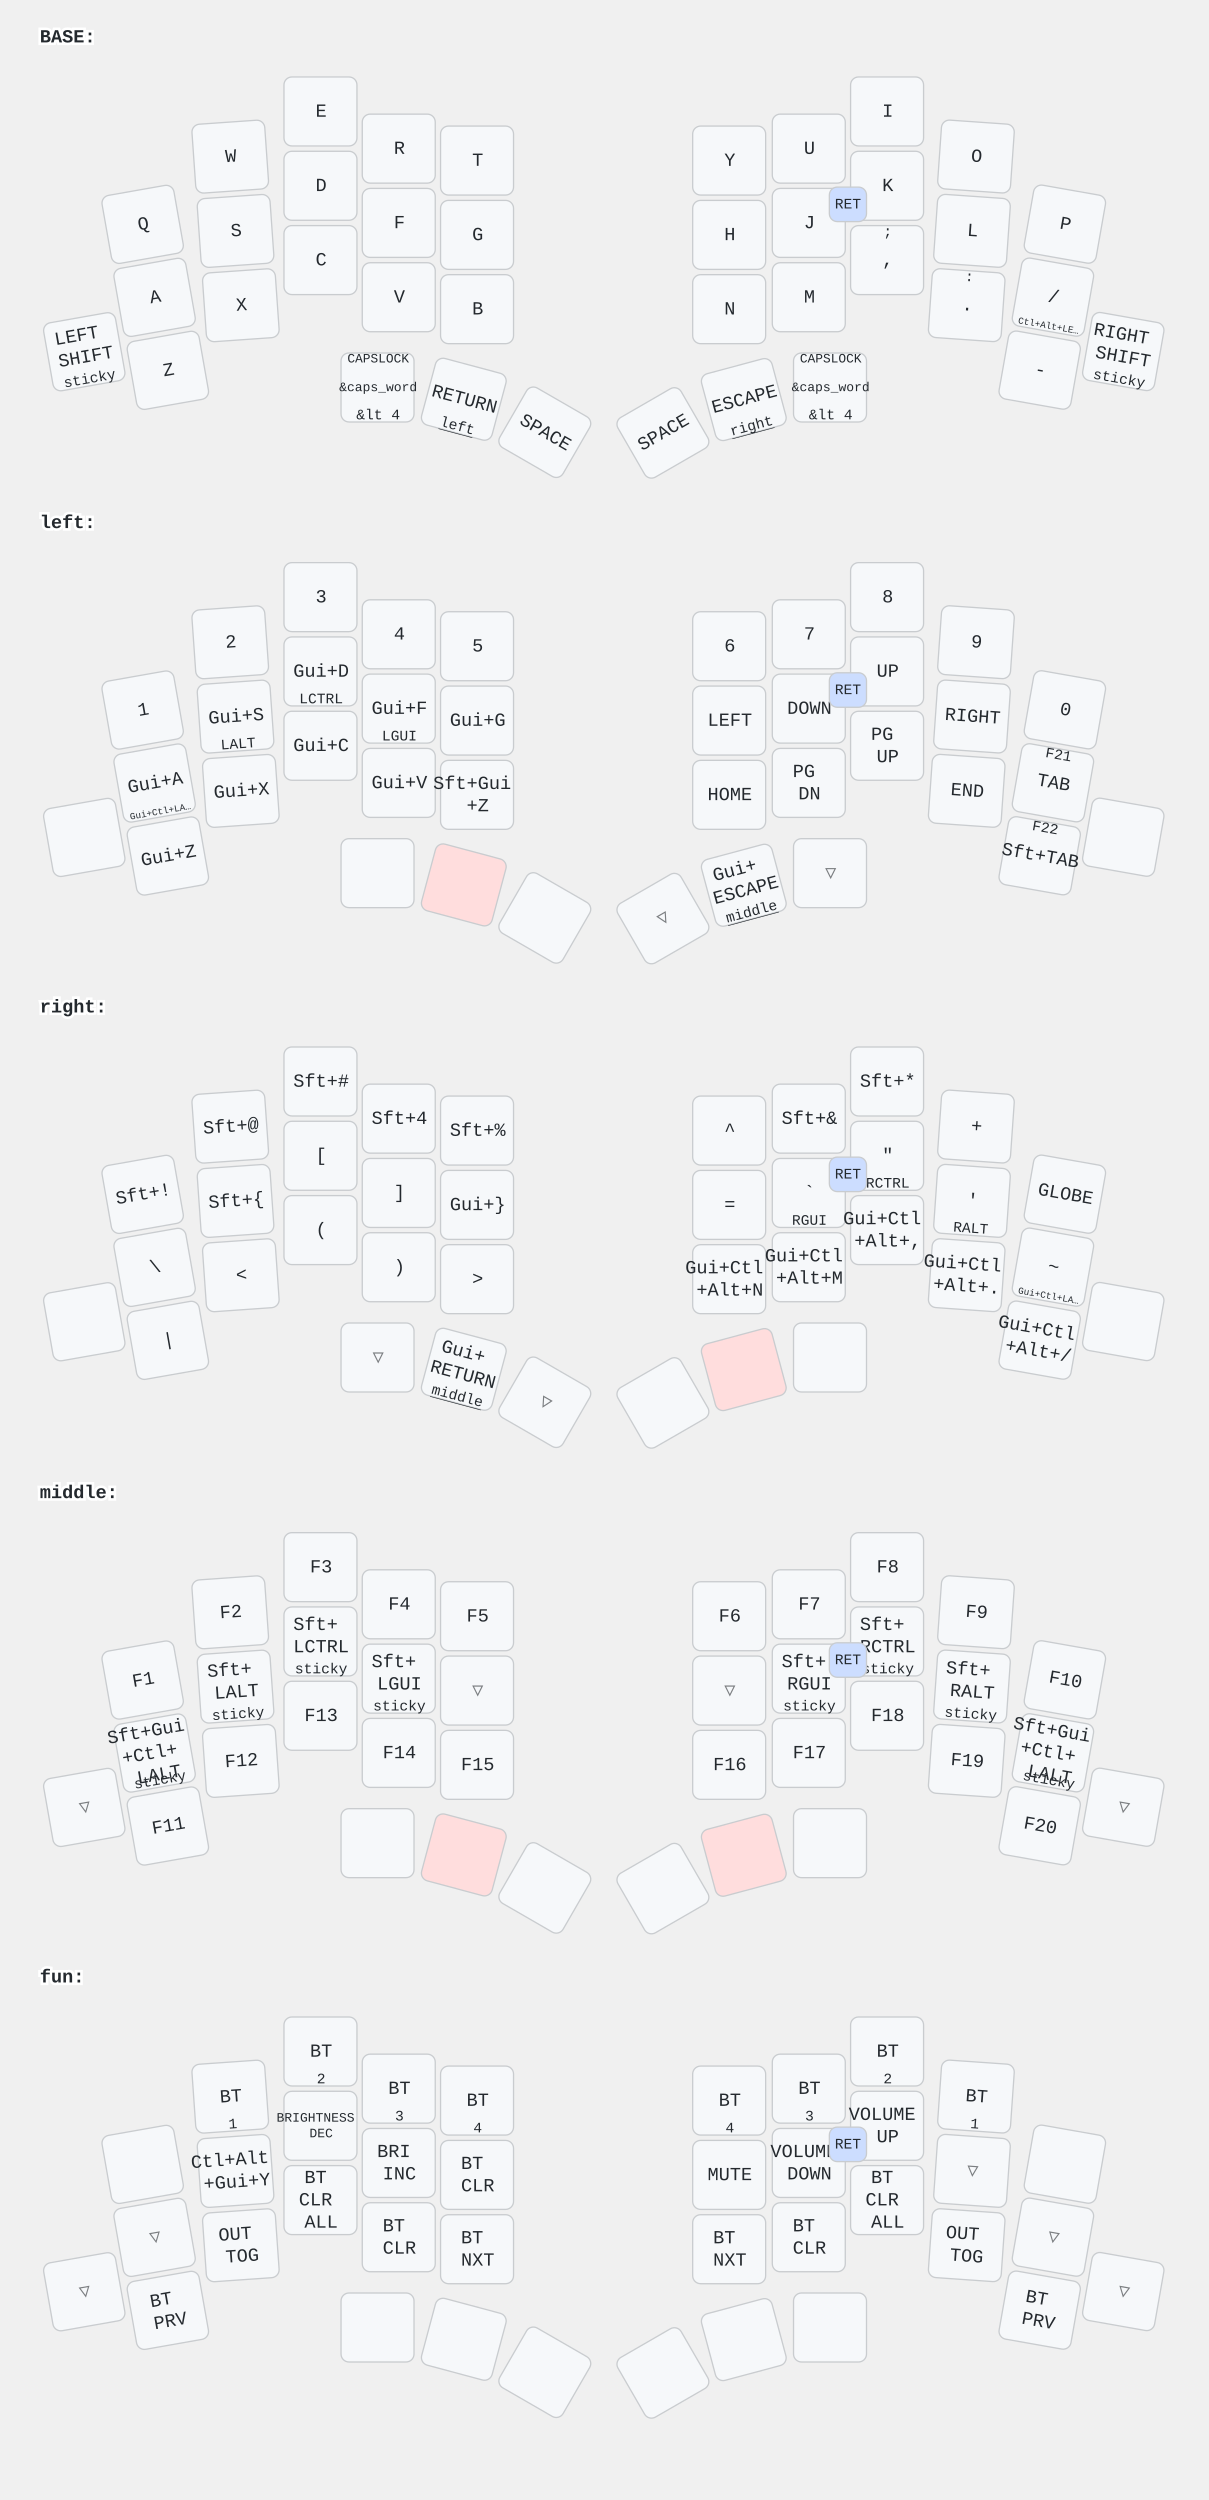
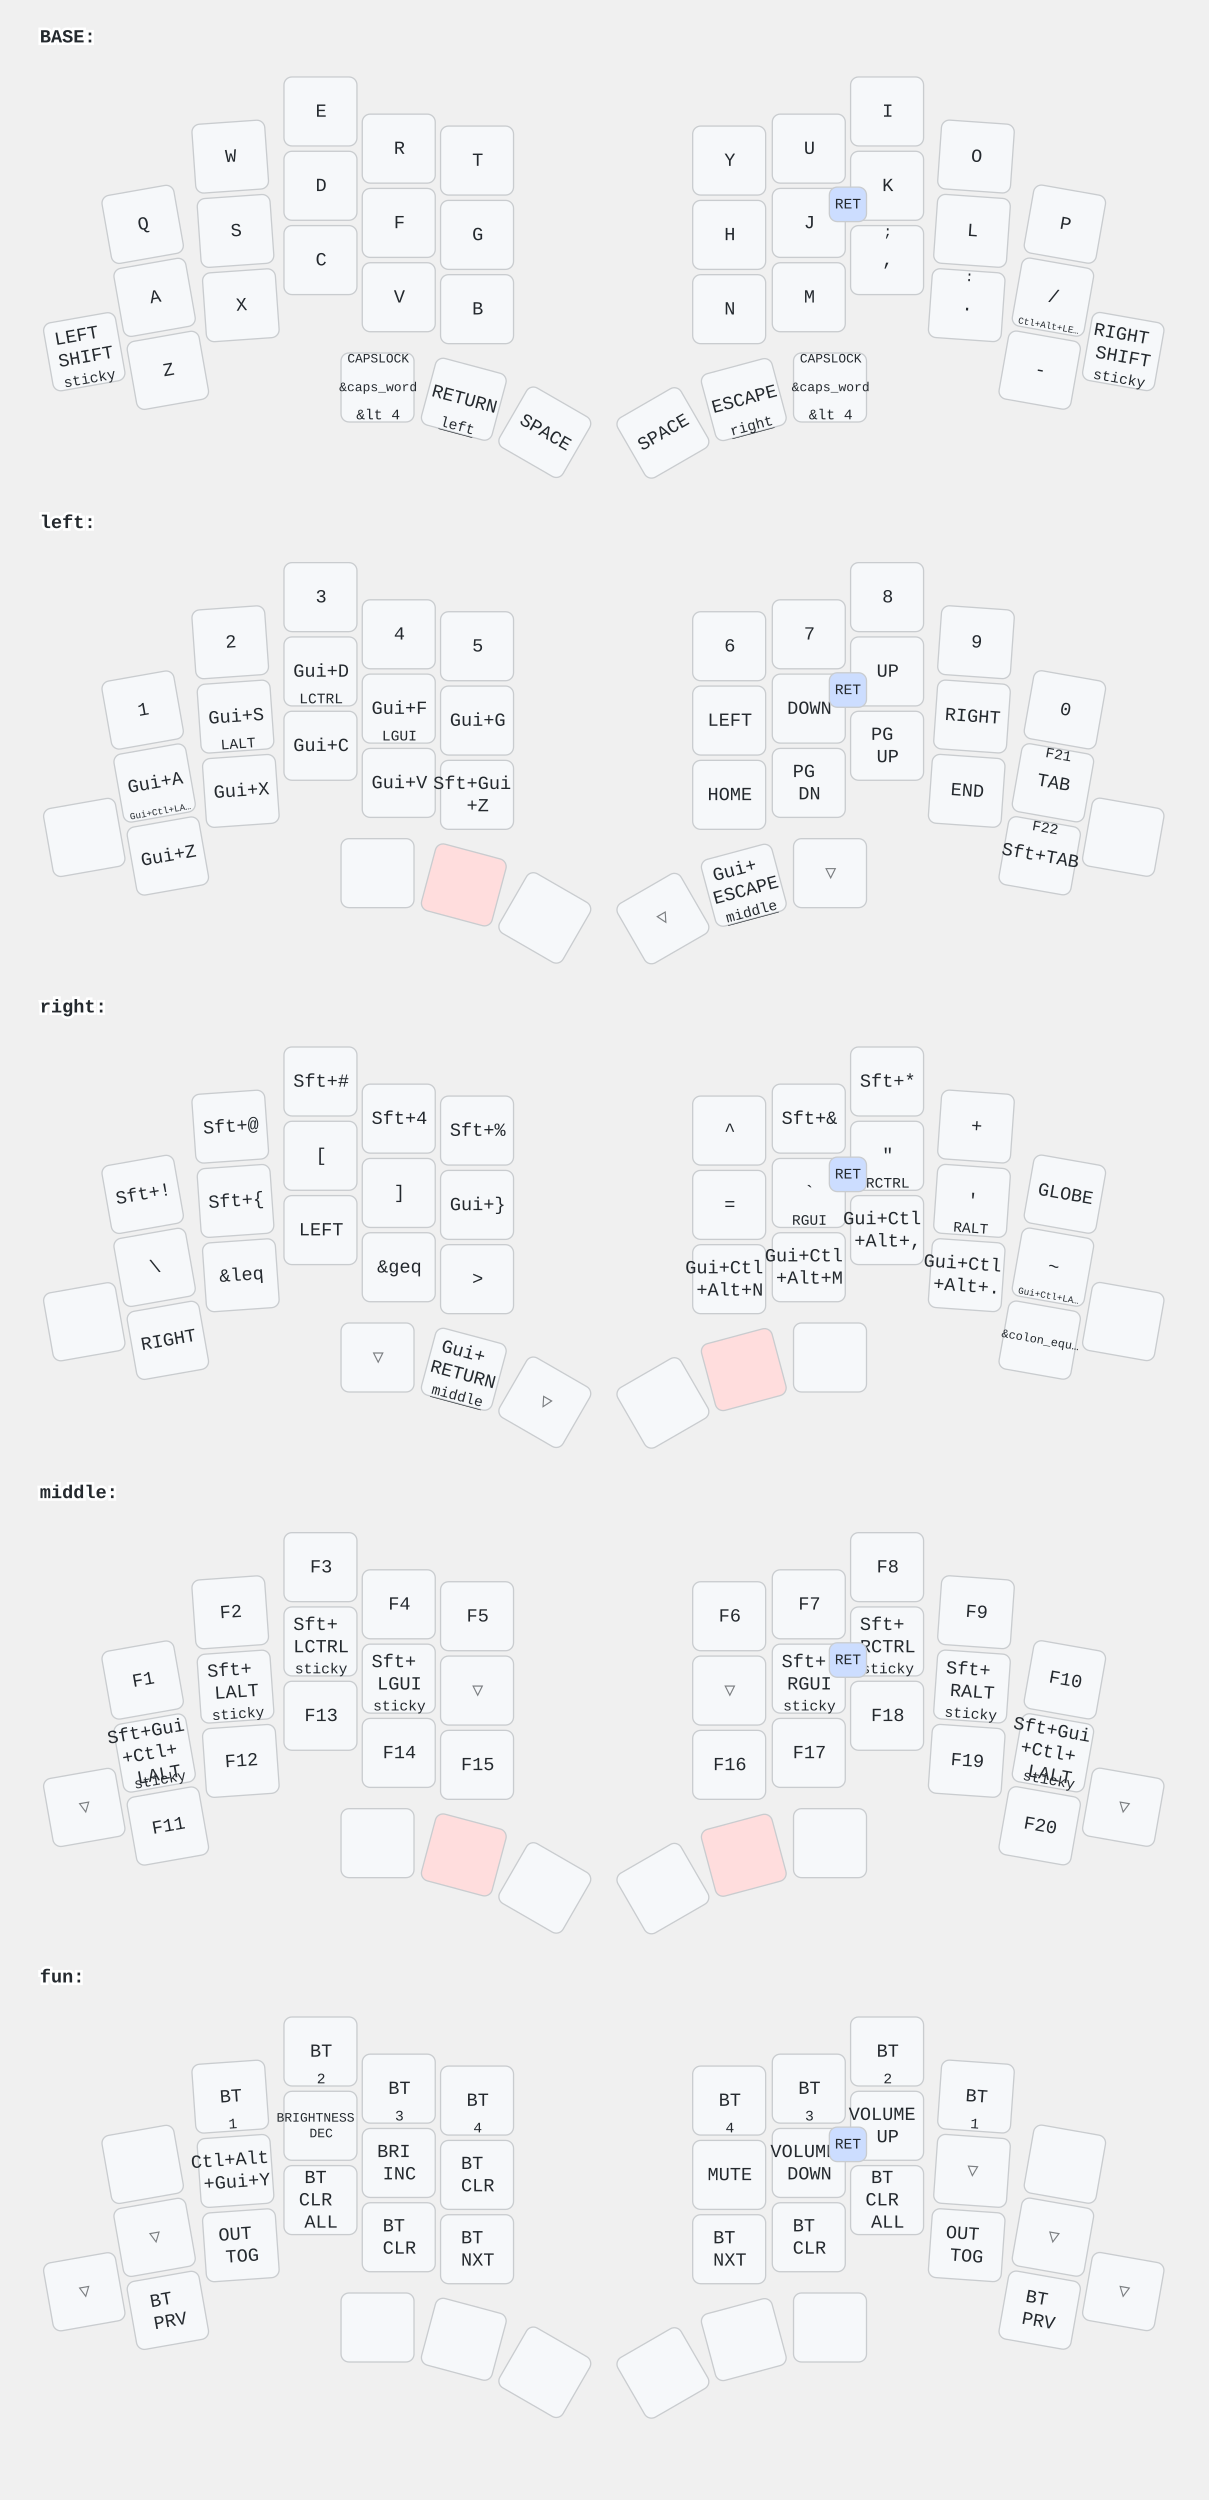
<svg xmlns="http://www.w3.org/2000/svg" width="911" height="1884" viewBox="0 0 911 1884" class="keymap">
  <style>/* inherit to force styles through use tags */
svg path {
    fill: inherit;
}

/* font and background color specifications */
svg.keymap {
    font-family: SFMono-Regular,Consolas,Liberation Mono,Menlo,monospace;
    font-size: 14px;
    font-kerning: normal;
    text-rendering: optimizeLegibility;
    fill: #24292e;
}

/* default key styling */
rect.key {
    fill: #f6f8fa;
}

rect.key, rect.combo {
    stroke: #c9cccf;
    stroke-width: 1;
}

/* default key side styling, only used is draw_key_sides is set */
rect.side {
    filter: brightness(90%);
}

/* color accent for combo boxes */
rect.combo, rect.combo-separate {
    fill: #cdf;
}

/* color accent for held keys */
rect.held, rect.combo.held {
    fill: #fdd;
}

/* color accent for ghost (optional) keys */
rect.ghost, rect.combo.ghost {
    stroke-dasharray: 4, 4;
    stroke-width: 2;
}

text {
    text-anchor: middle;
    dominant-baseline: middle;
}

/* styling for layer labels */
text.label {
    font-weight: bold;
    text-anchor: start;
    stroke: white;
    stroke-width: 4;
    paint-order: stroke;
}

/* styling for optional footer */
text.footer {
    text-anchor: end;
    dominant-baseline: auto;
    stroke: white;
    stroke-width: 4;
    paint-order: stroke;
}

/* styling for combo tap, and key non-tap label text */
text.combo, text.hold, text.shifted, text.left, text.right, text.tl, text.tr, text.bl, text.br {
    font-size: 11px;
}

text.hold, text.bl, text.br {
    text-anchor: middle;
    dominant-baseline: auto;
}

text.shifted, text.tl, text.tr {
    text-anchor: middle;
    dominant-baseline: hanging;
}

text.left, text.tl, text.bl {
    text-anchor: start;
}

text.right, text.tr, text.br {
    text-anchor: end;
}

text.layer-activator {
    text-decoration: underline;
}

/* styling for hold/shifted label text in combo box */
text.combo.hold, text.combo.shifted, text.combo.left, text.combo.right {
    font-size: 8px;
}

/* lighter symbol for transparent keys */
text.trans {
    fill: #7b7e81;
}

/* styling for combo dendrons */
path.combo {
    stroke-width: 1;
    stroke: gray;
    fill: none;
}

/* Start Tabler Icons Cleanup */
/* cannot use height/width with glyphs */
.icon-tabler &gt; path {
    fill: inherit;
    stroke: inherit;
    stroke-width: 2;
}
/* hide tabler's default box */
.icon-tabler &gt; path[stroke="none"][fill="none"] {
    visibility: hidden;
}
/* End Tabler Icons Cleanup */
</style>
  <g transform="translate(30, 0)" class="layer-BASE">
    <text x="0" y="28" class="label" id="BASE">BASE:</text>
    <g transform="translate(0, 56)">
      <g transform="translate(78, 113) rotate(-10.0)" class="key keypos-0">
        <rect rx="6" ry="6" x="-28" y="-26" width="55" height="52" class="key" />
        <text x="0" y="0" class="key tap">Q</text>
      </g>
      <g transform="translate(144, 62) rotate(-4.0)" class="key keypos-1">
        <rect rx="6" ry="6" x="-28" y="-26" width="55" height="52" class="key" />
        <text x="0" y="0" class="key tap">W</text>
      </g>
      <g transform="translate(212, 28)" class="key keypos-2">
        <rect rx="6" ry="6" x="-28" y="-26" width="55" height="52" class="key" />
        <text x="0" y="0" class="key tap">E</text>
      </g>
      <g transform="translate(271, 56)" class="key keypos-3">
        <rect rx="6" ry="6" x="-28" y="-26" width="55" height="52" class="key" />
        <text x="0" y="0" class="key tap">R</text>
      </g>
      <g transform="translate(330, 65)" class="key keypos-4">
        <rect rx="6" ry="6" x="-28" y="-26" width="55" height="52" class="key" />
        <text x="0" y="0" class="key tap">T</text>
      </g>
      <g transform="translate(520, 65)" class="key keypos-5">
        <rect rx="6" ry="6" x="-28" y="-26" width="55" height="52" class="key" />
        <text x="0" y="0" class="key tap">Y</text>
      </g>
      <g transform="translate(580, 56)" class="key keypos-6">
        <rect rx="6" ry="6" x="-28" y="-26" width="55" height="52" class="key" />
        <text x="0" y="0" class="key tap">U</text>
      </g>
      <g transform="translate(639, 28)" class="key keypos-7">
        <rect rx="6" ry="6" x="-28" y="-26" width="55" height="52" class="key" />
        <text x="0" y="0" class="key tap">I</text>
      </g>
      <g transform="translate(706, 62) rotate(4.0)" class="key keypos-8">
        <rect rx="6" ry="6" x="-28" y="-26" width="55" height="52" class="key" />
        <text x="0" y="0" class="key tap">O</text>
      </g>
      <g transform="translate(773, 113) rotate(10.0)" class="key keypos-9">
        <rect rx="6" ry="6" x="-28" y="-26" width="55" height="52" class="key" />
        <text x="0" y="0" class="key tap">P</text>
      </g>
      <g transform="translate(87, 168) rotate(-10.0)" class="key keypos-10">
        <rect rx="6" ry="6" x="-28" y="-26" width="55" height="52" class="key" />
        <text x="0" y="0" class="key tap">A</text>
      </g>
      <g transform="translate(148, 118) rotate(-4.0)" class="key keypos-11">
        <rect rx="6" ry="6" x="-28" y="-26" width="55" height="52" class="key" />
        <text x="0" y="0" class="key tap">S</text>
      </g>
      <g transform="translate(212, 84)" class="key keypos-12">
        <rect rx="6" ry="6" x="-28" y="-26" width="55" height="52" class="key" />
        <text x="0" y="0" class="key tap">D</text>
      </g>
      <g transform="translate(271, 112)" class="key keypos-13">
        <rect rx="6" ry="6" x="-28" y="-26" width="55" height="52" class="key" />
        <text x="0" y="0" class="key tap">F</text>
      </g>
      <g transform="translate(330, 121)" class="key keypos-14">
        <rect rx="6" ry="6" x="-28" y="-26" width="55" height="52" class="key" />
        <text x="0" y="0" class="key tap">G</text>
      </g>
      <g transform="translate(520, 121)" class="key keypos-15">
        <rect rx="6" ry="6" x="-28" y="-26" width="55" height="52" class="key" />
        <text x="0" y="0" class="key tap">H</text>
      </g>
      <g transform="translate(580, 112)" class="key keypos-16">
        <rect rx="6" ry="6" x="-28" y="-26" width="55" height="52" class="key" />
        <text x="0" y="0" class="key tap">J</text>
      </g>
      <g transform="translate(639, 84)" class="key keypos-17">
        <rect rx="6" ry="6" x="-28" y="-26" width="55" height="52" class="key" />
        <text x="0" y="0" class="key tap">K</text>
      </g>
      <g transform="translate(703, 118) rotate(4.0)" class="key keypos-18">
        <rect rx="6" ry="6" x="-28" y="-26" width="55" height="52" class="key" />
        <text x="0" y="0" class="key tap">L</text>
      </g>
      <g transform="translate(764, 168) rotate(10.0)" class="key keypos-19">
        <rect rx="6" ry="6" x="-28" y="-26" width="55" height="52" class="key" />
        <text x="0" y="0" class="key tap">/</text>
        <text x="0" y="24" class="key hold">
          <tspan style="font-size: 64%">Ctl+Alt+LE…</tspan>
        </text>
      </g>
      <g transform="translate(34, 209) rotate(-10.0)" class="key keypos-20">
        <rect rx="6" ry="6" x="-28" y="-26" width="55" height="52" class="key" />
        <text x="0" y="0" class="key tap">
          <tspan x="0" dy="-0.9em">LEFT</tspan>
          <tspan x="0" dy="1.2em">SHIFT</tspan>
        </text>
        <text x="0" y="24" class="key hold">sticky</text>
      </g>
      <g transform="translate(97, 223) rotate(-10.0)" class="key keypos-21">
        <rect rx="6" ry="6" x="-28" y="-26" width="55" height="52" class="key" />
        <text x="0" y="0" class="key tap">Z</text>
      </g>
      <g transform="translate(152, 174) rotate(-4.0)" class="key keypos-22">
        <rect rx="6" ry="6" x="-28" y="-26" width="55" height="52" class="key" />
        <text x="0" y="0" class="key tap">X</text>
      </g>
      <g transform="translate(212, 140)" class="key keypos-23">
        <rect rx="6" ry="6" x="-28" y="-26" width="55" height="52" class="key" />
        <text x="0" y="0" class="key tap">C</text>
      </g>
      <g transform="translate(271, 168)" class="key keypos-24">
        <rect rx="6" ry="6" x="-28" y="-26" width="55" height="52" class="key" />
        <text x="0" y="0" class="key tap">V</text>
      </g>
      <g transform="translate(330, 177)" class="key keypos-25">
        <rect rx="6" ry="6" x="-28" y="-26" width="55" height="52" class="key" />
        <text x="0" y="0" class="key tap">B</text>
      </g>
      <g transform="translate(520, 177)" class="key keypos-26">
        <rect rx="6" ry="6" x="-28" y="-26" width="55" height="52" class="key" />
        <text x="0" y="0" class="key tap">N</text>
      </g>
      <g transform="translate(580, 168)" class="key keypos-27">
        <rect rx="6" ry="6" x="-28" y="-26" width="55" height="52" class="key" />
        <text x="0" y="0" class="key tap">M</text>
      </g>
      <g transform="translate(639, 140)" class="key keypos-28">
        <rect rx="6" ry="6" x="-28" y="-26" width="55" height="52" class="key" />
        <text x="0" y="0" class="key tap">,</text>
        <text x="0" y="-24" class="key shifted">;</text>
      </g>
      <g transform="translate(699, 174) rotate(4.0)" class="key keypos-29">
        <rect rx="6" ry="6" x="-28" y="-26" width="55" height="52" class="key" />
        <text x="0" y="0" class="key tap">.</text>
        <text x="0" y="-24" class="key shifted">:</text>
      </g>
      <g transform="translate(754, 223) rotate(10.0)" class="key keypos-30">
        <rect rx="6" ry="6" x="-28" y="-26" width="55" height="52" class="key" />
        <text x="0" y="0" class="key tap">-</text>
      </g>
      <g transform="translate(817, 209) rotate(10.0)" class="key keypos-31">
        <rect rx="6" ry="6" x="-28" y="-26" width="55" height="52" class="key" />
        <text x="0" y="0" class="key tap">
          <tspan x="0" dy="-0.9em">RIGHT</tspan>
          <tspan x="0" dy="1.2em">SHIFT</tspan>
        </text>
        <text x="0" y="24" class="key hold">sticky</text>
      </g>
      <g transform="translate(255, 236)" class="key keypos-32">
        <rect rx="6" ry="6" x="-28" y="-26" width="55" height="52" class="key" />
        <text x="0" y="0" class="key tap">
          <tspan style="font-size: 70%">&amp;caps_word</tspan>
        </text>
        <text x="0" y="24" class="key hold">&amp;lt 4</text>
        <text x="0" y="-24" class="key shifted">
          <tspan style="font-size: 88%">CAPSLOCK</tspan>
        </text>
      </g>
      <g transform="translate(320, 245) rotate(15.0)" class="key keypos-33">
        <rect rx="6" ry="6" x="-28" y="-26" width="55" height="52" class="key" />
        <text x="0" y="0" class="key tap">RETURN</text>
        <a href="#left">
          <text x="0" y="24" class="key hold layer-activator">left</text>
        </a>
      </g>
      <g transform="translate(381, 270) rotate(30.0)" class="key keypos-34">
        <rect rx="6" ry="6" x="-28" y="-26" width="55" height="52" class="key" />
        <text x="0" y="0" class="key tap">SPACE</text>
      </g>
      <g transform="translate(470, 270) rotate(-30.0)" class="key keypos-35">
        <rect rx="6" ry="6" x="-28" y="-26" width="55" height="52" class="key" />
        <text x="0" y="0" class="key tap">SPACE</text>
      </g>
      <g transform="translate(531, 245) rotate(-15.0)" class="key keypos-36">
        <rect rx="6" ry="6" x="-28" y="-26" width="55" height="52" class="key" />
        <text x="0" y="0" class="key tap">ESCAPE</text>
        <a href="#right">
          <text x="0" y="24" class="key hold layer-activator">right</text>
        </a>
      </g>
      <g transform="translate(596, 236)" class="key keypos-37">
        <rect rx="6" ry="6" x="-28" y="-26" width="55" height="52" class="key" />
        <text x="0" y="0" class="key tap">
          <tspan style="font-size: 70%">&amp;caps_word</tspan>
        </text>
        <text x="0" y="24" class="key hold">&amp;lt 4</text>
        <text x="0" y="-24" class="key shifted">
          <tspan style="font-size: 88%">CAPSLOCK</tspan>
        </text>
      </g>
      <g class="combo combopos-0">
        <rect rx="6" ry="6" x="595" y="85" width="28" height="26" class="combo" />
        <text x="609" y="98" class="combo tap">RET</text>
      </g>
    </g>
  </g>
  <g transform="translate(30, 366)" class="layer-left">
    <text x="0" y="28" class="label" id="left">left:</text>
    <g transform="translate(0, 56)">
      <g transform="translate(78, 113) rotate(-10.0)" class="key keypos-0">
        <rect rx="6" ry="6" x="-28" y="-26" width="55" height="52" class="key" />
        <text x="0" y="0" class="key tap">1</text>
      </g>
      <g transform="translate(144, 62) rotate(-4.0)" class="key keypos-1">
        <rect rx="6" ry="6" x="-28" y="-26" width="55" height="52" class="key" />
        <text x="0" y="0" class="key tap">2</text>
      </g>
      <g transform="translate(212, 28)" class="key keypos-2">
        <rect rx="6" ry="6" x="-28" y="-26" width="55" height="52" class="key" />
        <text x="0" y="0" class="key tap">3</text>
      </g>
      <g transform="translate(271, 56)" class="key keypos-3">
        <rect rx="6" ry="6" x="-28" y="-26" width="55" height="52" class="key" />
        <text x="0" y="0" class="key tap">4</text>
      </g>
      <g transform="translate(330, 65)" class="key keypos-4">
        <rect rx="6" ry="6" x="-28" y="-26" width="55" height="52" class="key" />
        <text x="0" y="0" class="key tap">5</text>
      </g>
      <g transform="translate(520, 65)" class="key keypos-5">
        <rect rx="6" ry="6" x="-28" y="-26" width="55" height="52" class="key" />
        <text x="0" y="0" class="key tap">6</text>
      </g>
      <g transform="translate(580, 56)" class="key keypos-6">
        <rect rx="6" ry="6" x="-28" y="-26" width="55" height="52" class="key" />
        <text x="0" y="0" class="key tap">7</text>
      </g>
      <g transform="translate(639, 28)" class="key keypos-7">
        <rect rx="6" ry="6" x="-28" y="-26" width="55" height="52" class="key" />
        <text x="0" y="0" class="key tap">8</text>
      </g>
      <g transform="translate(706, 62) rotate(4.0)" class="key keypos-8">
        <rect rx="6" ry="6" x="-28" y="-26" width="55" height="52" class="key" />
        <text x="0" y="0" class="key tap">9</text>
      </g>
      <g transform="translate(773, 113) rotate(10.0)" class="key keypos-9">
        <rect rx="6" ry="6" x="-28" y="-26" width="55" height="52" class="key" />
        <text x="0" y="0" class="key tap">0</text>
      </g>
      <g transform="translate(87, 168) rotate(-10.0)" class="key keypos-10">
        <rect rx="6" ry="6" x="-28" y="-26" width="55" height="52" class="key" />
        <text x="0" y="0" class="key tap">Gui+A</text>
        <text x="0" y="24" class="key hold">
          <tspan style="font-size: 64%">Gui+Ctl+LA…</tspan>
        </text>
      </g>
      <g transform="translate(148, 118) rotate(-4.0)" class="key keypos-11">
        <rect rx="6" ry="6" x="-28" y="-26" width="55" height="52" class="key" />
        <text x="0" y="0" class="key tap">Gui+S</text>
        <text x="0" y="24" class="key hold">LALT</text>
      </g>
      <g transform="translate(212, 84)" class="key keypos-12">
        <rect rx="6" ry="6" x="-28" y="-26" width="55" height="52" class="key" />
        <text x="0" y="0" class="key tap">Gui+D</text>
        <text x="0" y="24" class="key hold">LCTRL</text>
      </g>
      <g transform="translate(271, 112)" class="key keypos-13">
        <rect rx="6" ry="6" x="-28" y="-26" width="55" height="52" class="key" />
        <text x="0" y="0" class="key tap">Gui+F</text>
        <text x="0" y="24" class="key hold">LGUI</text>
      </g>
      <g transform="translate(330, 121)" class="key keypos-14">
        <rect rx="6" ry="6" x="-28" y="-26" width="55" height="52" class="key" />
        <text x="0" y="0" class="key tap">Gui+G</text>
      </g>
      <g transform="translate(520, 121)" class="key keypos-15">
        <rect rx="6" ry="6" x="-28" y="-26" width="55" height="52" class="key" />
        <text x="0" y="0" class="key tap">LEFT</text>
      </g>
      <g transform="translate(580, 112)" class="key keypos-16">
        <rect rx="6" ry="6" x="-28" y="-26" width="55" height="52" class="key" />
        <text x="0" y="0" class="key tap">DOWN</text>
      </g>
      <g transform="translate(639, 84)" class="key keypos-17">
        <rect rx="6" ry="6" x="-28" y="-26" width="55" height="52" class="key" />
        <text x="0" y="0" class="key tap">UP</text>
      </g>
      <g transform="translate(703, 118) rotate(4.0)" class="key keypos-18">
        <rect rx="6" ry="6" x="-28" y="-26" width="55" height="52" class="key" />
        <text x="0" y="0" class="key tap">RIGHT</text>
      </g>
      <g transform="translate(764, 168) rotate(10.0)" class="key keypos-19">
        <rect rx="6" ry="6" x="-28" y="-26" width="55" height="52" class="key" />
        <text x="0" y="0" class="key tap">TAB</text>
        <text x="0" y="-24" class="key shifted">F21</text>
      </g>
      <g transform="translate(34, 209) rotate(-10.0)" class="key keypos-20">
        <rect rx="6" ry="6" x="-28" y="-26" width="55" height="52" class="key" />
      </g>
      <g transform="translate(97, 223) rotate(-10.0)" class="key keypos-21">
        <rect rx="6" ry="6" x="-28" y="-26" width="55" height="52" class="key" />
        <text x="0" y="0" class="key tap">Gui+Z</text>
      </g>
      <g transform="translate(152, 174) rotate(-4.0)" class="key keypos-22">
        <rect rx="6" ry="6" x="-28" y="-26" width="55" height="52" class="key" />
        <text x="0" y="0" class="key tap">Gui+X</text>
      </g>
      <g transform="translate(212, 140)" class="key keypos-23">
        <rect rx="6" ry="6" x="-28" y="-26" width="55" height="52" class="key" />
        <text x="0" y="0" class="key tap">Gui+C</text>
      </g>
      <g transform="translate(271, 168)" class="key keypos-24">
        <rect rx="6" ry="6" x="-28" y="-26" width="55" height="52" class="key" />
        <text x="0" y="0" class="key tap">Gui+V</text>
      </g>
      <g transform="translate(330, 177)" class="key keypos-25">
        <rect rx="6" ry="6" x="-28" y="-26" width="55" height="52" class="key" />
        <text x="0" y="0" class="key tap">
          <tspan x="0" dy="-0.6em">Sft+Gui</tspan>
          <tspan x="0" dy="1.2em">+Z</tspan>
        </text>
      </g>
      <g transform="translate(520, 177)" class="key keypos-26">
        <rect rx="6" ry="6" x="-28" y="-26" width="55" height="52" class="key" />
        <text x="0" y="0" class="key tap">HOME</text>
      </g>
      <g transform="translate(580, 168)" class="key keypos-27">
        <rect rx="6" ry="6" x="-28" y="-26" width="55" height="52" class="key" />
        <text x="0" y="0" class="key tap">
          <tspan x="0" dy="-0.6em">PG</tspan>
          <tspan x="0" dy="1.2em">DN</tspan>
        </text>
      </g>
      <g transform="translate(639, 140)" class="key keypos-28">
        <rect rx="6" ry="6" x="-28" y="-26" width="55" height="52" class="key" />
        <text x="0" y="0" class="key tap">
          <tspan x="0" dy="-0.6em">PG</tspan>
          <tspan x="0" dy="1.2em">UP</tspan>
        </text>
      </g>
      <g transform="translate(699, 174) rotate(4.0)" class="key keypos-29">
        <rect rx="6" ry="6" x="-28" y="-26" width="55" height="52" class="key" />
        <text x="0" y="0" class="key tap">END</text>
      </g>
      <g transform="translate(754, 223) rotate(10.0)" class="key keypos-30">
        <rect rx="6" ry="6" x="-28" y="-26" width="55" height="52" class="key" />
        <text x="0" y="0" class="key tap">Sft+TAB</text>
        <text x="0" y="-24" class="key shifted">F22</text>
      </g>
      <g transform="translate(817, 209) rotate(10.0)" class="key keypos-31">
        <rect rx="6" ry="6" x="-28" y="-26" width="55" height="52" class="key" />
      </g>
      <g transform="translate(255, 236)" class="key keypos-32">
        <rect rx="6" ry="6" x="-28" y="-26" width="55" height="52" class="key" />
      </g>
      <g transform="translate(320, 245) rotate(15.0)" class="key held keypos-33">
        <rect rx="6" ry="6" x="-28" y="-26" width="55" height="52" class="key held" />
      </g>
      <g transform="translate(381, 270) rotate(30.0)" class="key keypos-34">
        <rect rx="6" ry="6" x="-28" y="-26" width="55" height="52" class="key" />
      </g>
      <g transform="translate(470, 270) rotate(-30.0)" class="key trans keypos-35">
        <rect rx="6" ry="6" x="-28" y="-26" width="55" height="52" class="key trans" />
        <text x="0" y="0" class="key trans tap">▽</text>
      </g>
      <g transform="translate(531, 245) rotate(-15.0)" class="key keypos-36">
        <rect rx="6" ry="6" x="-28" y="-26" width="55" height="52" class="key" />
        <text x="0" y="0" class="key tap">
          <tspan x="0" dy="-0.9em">Gui+</tspan>
          <tspan x="0" dy="1.2em">ESCAPE</tspan>
        </text>
        <a href="#middle">
          <text x="0" y="24" class="key hold layer-activator">middle</text>
        </a>
      </g>
      <g transform="translate(596, 236)" class="key trans keypos-37">
        <rect rx="6" ry="6" x="-28" y="-26" width="55" height="52" class="key trans" />
        <text x="0" y="0" class="key trans tap">▽</text>
      </g>
      <g class="combo combopos-0">
        <rect rx="6" ry="6" x="595" y="85" width="28" height="26" class="combo" />
        <text x="609" y="98" class="combo tap">RET</text>
      </g>
    </g>
  </g>
  <g transform="translate(30, 731)" class="layer-right">
    <text x="0" y="28" class="label" id="right">right:</text>
    <g transform="translate(0, 56)">
      <g transform="translate(78, 113) rotate(-10.0)" class="key keypos-0">
        <rect rx="6" ry="6" x="-28" y="-26" width="55" height="52" class="key" />
        <text x="0" y="0" class="key tap">Sft+!</text>
      </g>
      <g transform="translate(144, 62) rotate(-4.0)" class="key keypos-1">
        <rect rx="6" ry="6" x="-28" y="-26" width="55" height="52" class="key" />
        <text x="0" y="0" class="key tap">Sft+@</text>
      </g>
      <g transform="translate(212, 28)" class="key keypos-2">
        <rect rx="6" ry="6" x="-28" y="-26" width="55" height="52" class="key" />
        <text x="0" y="0" class="key tap">Sft+#</text>
      </g>
      <g transform="translate(271, 56)" class="key keypos-3">
        <rect rx="6" ry="6" x="-28" y="-26" width="55" height="52" class="key" />
        <text x="0" y="0" class="key tap">Sft+4</text>
      </g>
      <g transform="translate(330, 65)" class="key keypos-4">
        <rect rx="6" ry="6" x="-28" y="-26" width="55" height="52" class="key" />
        <text x="0" y="0" class="key tap">Sft+%</text>
      </g>
      <g transform="translate(520, 65)" class="key keypos-5">
        <rect rx="6" ry="6" x="-28" y="-26" width="55" height="52" class="key" />
        <text x="0" y="0" class="key tap">^</text>
      </g>
      <g transform="translate(580, 56)" class="key keypos-6">
        <rect rx="6" ry="6" x="-28" y="-26" width="55" height="52" class="key" />
        <text x="0" y="0" class="key tap">Sft+&amp;</text>
      </g>
      <g transform="translate(639, 28)" class="key keypos-7">
        <rect rx="6" ry="6" x="-28" y="-26" width="55" height="52" class="key" />
        <text x="0" y="0" class="key tap">Sft+*</text>
      </g>
      <g transform="translate(706, 62) rotate(4.0)" class="key keypos-8">
        <rect rx="6" ry="6" x="-28" y="-26" width="55" height="52" class="key" />
        <text x="0" y="0" class="key tap">+</text>
      </g>
      <g transform="translate(773, 113) rotate(10.0)" class="key keypos-9">
        <rect rx="6" ry="6" x="-28" y="-26" width="55" height="52" class="key" />
        <text x="0" y="0" class="key tap">GLOBE</text>
      </g>
      <g transform="translate(87, 168) rotate(-10.0)" class="key keypos-10">
        <rect rx="6" ry="6" x="-28" y="-26" width="55" height="52" class="key" />
        <text x="0" y="0" class="key tap">\</text>
      </g>
      <g transform="translate(148, 118) rotate(-4.0)" class="key keypos-11">
        <rect rx="6" ry="6" x="-28" y="-26" width="55" height="52" class="key" />
        <text x="0" y="0" class="key tap">Sft+{</text>
      </g>
      <g transform="translate(212, 84)" class="key keypos-12">
        <rect rx="6" ry="6" x="-28" y="-26" width="55" height="52" class="key" />
        <text x="0" y="0" class="key tap">[</text>
      </g>
      <g transform="translate(271, 112)" class="key keypos-13">
        <rect rx="6" ry="6" x="-28" y="-26" width="55" height="52" class="key" />
        <text x="0" y="0" class="key tap">]</text>
      </g>
      <g transform="translate(330, 121)" class="key keypos-14">
        <rect rx="6" ry="6" x="-28" y="-26" width="55" height="52" class="key" />
        <text x="0" y="0" class="key tap">Gui+}</text>
      </g>
      <g transform="translate(520, 121)" class="key keypos-15">
        <rect rx="6" ry="6" x="-28" y="-26" width="55" height="52" class="key" />
        <text x="0" y="0" class="key tap">=</text>
      </g>
      <g transform="translate(580, 112)" class="key keypos-16">
        <rect rx="6" ry="6" x="-28" y="-26" width="55" height="52" class="key" />
        <text x="0" y="0" class="key tap">`</text>
        <text x="0" y="24" class="key hold">RGUI</text>
      </g>
      <g transform="translate(639, 84)" class="key keypos-17">
        <rect rx="6" ry="6" x="-28" y="-26" width="55" height="52" class="key" />
        <text x="0" y="0" class="key tap">"</text>
        <text x="0" y="24" class="key hold">RCTRL</text>
      </g>
      <g transform="translate(703, 118) rotate(4.0)" class="key keypos-18">
        <rect rx="6" ry="6" x="-28" y="-26" width="55" height="52" class="key" />
        <text x="0" y="0" class="key tap">'</text>
        <text x="0" y="24" class="key hold">RALT</text>
      </g>
      <g transform="translate(764, 168) rotate(10.0)" class="key keypos-19">
        <rect rx="6" ry="6" x="-28" y="-26" width="55" height="52" class="key" />
        <text x="0" y="0" class="key tap">~</text>
        <text x="0" y="24" class="key hold">
          <tspan style="font-size: 64%">Gui+Ctl+LA…</tspan>
        </text>
      </g>
      <g transform="translate(34, 209) rotate(-10.0)" class="key keypos-20">
        <rect rx="6" ry="6" x="-28" y="-26" width="55" height="52" class="key" />
      </g>
      <g transform="translate(97, 223) rotate(-10.0)" class="key keypos-21">
        <rect rx="6" ry="6" x="-28" y="-26" width="55" height="52" class="key" />
-         <text x="0" y="0" class="key tap">|</text>
+         <text x="0" y="0" class="key tap">RIGHT</text>
      </g>
      <g transform="translate(152, 174) rotate(-4.0)" class="key keypos-22">
        <rect rx="6" ry="6" x="-28" y="-26" width="55" height="52" class="key" />
-         <text x="0" y="0" class="key tap">&lt;</text>
+         <text x="0" y="0" class="key tap">&amp;leq</text>
      </g>
      <g transform="translate(212, 140)" class="key keypos-23">
        <rect rx="6" ry="6" x="-28" y="-26" width="55" height="52" class="key" />
-         <text x="0" y="0" class="key tap">(</text>
+         <text x="0" y="0" class="key tap">LEFT</text>
      </g>
      <g transform="translate(271, 168)" class="key keypos-24">
        <rect rx="6" ry="6" x="-28" y="-26" width="55" height="52" class="key" />
-         <text x="0" y="0" class="key tap">)</text>
+         <text x="0" y="0" class="key tap">&amp;geq</text>
      </g>
      <g transform="translate(330, 177)" class="key keypos-25">
        <rect rx="6" ry="6" x="-28" y="-26" width="55" height="52" class="key" />
        <text x="0" y="0" class="key tap">&gt;</text>
      </g>
      <g transform="translate(520, 177)" class="key keypos-26">
        <rect rx="6" ry="6" x="-28" y="-26" width="55" height="52" class="key" />
        <text x="0" y="0" class="key tap">
          <tspan x="0" dy="-0.6em">Gui+Ctl</tspan>
          <tspan x="0" dy="1.2em">+Alt+N</tspan>
        </text>
      </g>
      <g transform="translate(580, 168)" class="key keypos-27">
        <rect rx="6" ry="6" x="-28" y="-26" width="55" height="52" class="key" />
        <text x="0" y="0" class="key tap">
          <tspan x="0" dy="-0.6em">Gui+Ctl</tspan>
          <tspan x="0" dy="1.2em">+Alt+M</tspan>
        </text>
      </g>
      <g transform="translate(639, 140)" class="key keypos-28">
        <rect rx="6" ry="6" x="-28" y="-26" width="55" height="52" class="key" />
        <text x="0" y="0" class="key tap">
          <tspan x="0" dy="-0.6em">Gui+Ctl</tspan>
          <tspan x="0" dy="1.2em">+Alt+,</tspan>
        </text>
      </g>
      <g transform="translate(699, 174) rotate(4.0)" class="key keypos-29">
        <rect rx="6" ry="6" x="-28" y="-26" width="55" height="52" class="key" />
        <text x="0" y="0" class="key tap">
          <tspan x="0" dy="-0.6em">Gui+Ctl</tspan>
          <tspan x="0" dy="1.2em">+Alt+.</tspan>
        </text>
      </g>
      <g transform="translate(754, 223) rotate(10.0)" class="key keypos-30">
        <rect rx="6" ry="6" x="-28" y="-26" width="55" height="52" class="key" />
        <text x="0" y="0" class="key tap">
-           <tspan x="0" dy="-0.6em">Gui+Ctl</tspan>
-           <tspan x="0" dy="1.2em">+Alt+/</tspan>
+           <tspan style="font-size: 64%">&amp;colon_equ…</tspan>
        </text>
      </g>
      <g transform="translate(817, 209) rotate(10.0)" class="key keypos-31">
        <rect rx="6" ry="6" x="-28" y="-26" width="55" height="52" class="key" />
      </g>
      <g transform="translate(255, 236)" class="key trans keypos-32">
        <rect rx="6" ry="6" x="-28" y="-26" width="55" height="52" class="key trans" />
        <text x="0" y="0" class="key trans tap">▽</text>
      </g>
      <g transform="translate(320, 245) rotate(15.0)" class="key keypos-33">
        <rect rx="6" ry="6" x="-28" y="-26" width="55" height="52" class="key" />
        <text x="0" y="0" class="key tap">
          <tspan x="0" dy="-0.9em">Gui+</tspan>
          <tspan x="0" dy="1.2em">RETURN</tspan>
        </text>
        <a href="#middle">
          <text x="0" y="24" class="key hold layer-activator">middle</text>
        </a>
      </g>
      <g transform="translate(381, 270) rotate(30.0)" class="key trans keypos-34">
        <rect rx="6" ry="6" x="-28" y="-26" width="55" height="52" class="key trans" />
        <text x="0" y="0" class="key trans tap">▽</text>
      </g>
      <g transform="translate(470, 270) rotate(-30.0)" class="key keypos-35">
        <rect rx="6" ry="6" x="-28" y="-26" width="55" height="52" class="key" />
      </g>
      <g transform="translate(531, 245) rotate(-15.0)" class="key held keypos-36">
        <rect rx="6" ry="6" x="-28" y="-26" width="55" height="52" class="key held" />
      </g>
      <g transform="translate(596, 236)" class="key keypos-37">
        <rect rx="6" ry="6" x="-28" y="-26" width="55" height="52" class="key" />
      </g>
      <g class="combo combopos-0">
        <rect rx="6" ry="6" x="595" y="85" width="28" height="26" class="combo" />
        <text x="609" y="98" class="combo tap">RET</text>
      </g>
    </g>
  </g>
  <g transform="translate(30, 1097)" class="layer-middle">
    <text x="0" y="28" class="label" id="middle">middle:</text>
    <g transform="translate(0, 56)">
      <g transform="translate(78, 113) rotate(-10.0)" class="key keypos-0">
        <rect rx="6" ry="6" x="-28" y="-26" width="55" height="52" class="key" />
        <text x="0" y="0" class="key tap">F1</text>
      </g>
      <g transform="translate(144, 62) rotate(-4.0)" class="key keypos-1">
        <rect rx="6" ry="6" x="-28" y="-26" width="55" height="52" class="key" />
        <text x="0" y="0" class="key tap">F2</text>
      </g>
      <g transform="translate(212, 28)" class="key keypos-2">
        <rect rx="6" ry="6" x="-28" y="-26" width="55" height="52" class="key" />
        <text x="0" y="0" class="key tap">F3</text>
      </g>
      <g transform="translate(271, 56)" class="key keypos-3">
        <rect rx="6" ry="6" x="-28" y="-26" width="55" height="52" class="key" />
        <text x="0" y="0" class="key tap">F4</text>
      </g>
      <g transform="translate(330, 65)" class="key keypos-4">
        <rect rx="6" ry="6" x="-28" y="-26" width="55" height="52" class="key" />
        <text x="0" y="0" class="key tap">F5</text>
      </g>
      <g transform="translate(520, 65)" class="key keypos-5">
        <rect rx="6" ry="6" x="-28" y="-26" width="55" height="52" class="key" />
        <text x="0" y="0" class="key tap">F6</text>
      </g>
      <g transform="translate(580, 56)" class="key keypos-6">
        <rect rx="6" ry="6" x="-28" y="-26" width="55" height="52" class="key" />
        <text x="0" y="0" class="key tap">F7</text>
      </g>
      <g transform="translate(639, 28)" class="key keypos-7">
        <rect rx="6" ry="6" x="-28" y="-26" width="55" height="52" class="key" />
        <text x="0" y="0" class="key tap">F8</text>
      </g>
      <g transform="translate(706, 62) rotate(4.0)" class="key keypos-8">
        <rect rx="6" ry="6" x="-28" y="-26" width="55" height="52" class="key" />
        <text x="0" y="0" class="key tap">F9</text>
      </g>
      <g transform="translate(773, 113) rotate(10.0)" class="key keypos-9">
        <rect rx="6" ry="6" x="-28" y="-26" width="55" height="52" class="key" />
        <text x="0" y="0" class="key tap">F10</text>
      </g>
      <g transform="translate(87, 168) rotate(-10.0)" class="key keypos-10">
        <rect rx="6" ry="6" x="-28" y="-26" width="55" height="52" class="key" />
        <text x="0" y="0" class="key tap">
          <tspan x="0" dy="-1.2em">Sft+Gui</tspan>
          <tspan x="0" dy="1.2em">+Ctl+</tspan>
          <tspan x="0" dy="1.2em">LALT</tspan>
        </text>
        <text x="0" y="24" class="key hold">sticky</text>
      </g>
      <g transform="translate(148, 118) rotate(-4.0)" class="key keypos-11">
        <rect rx="6" ry="6" x="-28" y="-26" width="55" height="52" class="key" />
        <text x="0" y="0" class="key tap">
          <tspan x="0" dy="-0.9em">Sft+</tspan>
          <tspan x="0" dy="1.2em">LALT</tspan>
        </text>
        <text x="0" y="24" class="key hold">sticky</text>
      </g>
      <g transform="translate(212, 84)" class="key keypos-12">
        <rect rx="6" ry="6" x="-28" y="-26" width="55" height="52" class="key" />
        <text x="0" y="0" class="key tap">
          <tspan x="0" dy="-0.9em">Sft+</tspan>
          <tspan x="0" dy="1.2em">LCTRL</tspan>
        </text>
        <text x="0" y="24" class="key hold">sticky</text>
      </g>
      <g transform="translate(271, 112)" class="key keypos-13">
        <rect rx="6" ry="6" x="-28" y="-26" width="55" height="52" class="key" />
        <text x="0" y="0" class="key tap">
          <tspan x="0" dy="-0.9em">Sft+</tspan>
          <tspan x="0" dy="1.2em">LGUI</tspan>
        </text>
        <text x="0" y="24" class="key hold">sticky</text>
      </g>
      <g transform="translate(330, 121)" class="key trans keypos-14">
        <rect rx="6" ry="6" x="-28" y="-26" width="55" height="52" class="key trans" />
        <text x="0" y="0" class="key trans tap">▽</text>
      </g>
      <g transform="translate(520, 121)" class="key trans keypos-15">
        <rect rx="6" ry="6" x="-28" y="-26" width="55" height="52" class="key trans" />
        <text x="0" y="0" class="key trans tap">▽</text>
      </g>
      <g transform="translate(580, 112)" class="key keypos-16">
        <rect rx="6" ry="6" x="-28" y="-26" width="55" height="52" class="key" />
        <text x="0" y="0" class="key tap">
          <tspan x="0" dy="-0.9em">Sft+</tspan>
          <tspan x="0" dy="1.2em">RGUI</tspan>
        </text>
        <text x="0" y="24" class="key hold">sticky</text>
      </g>
      <g transform="translate(639, 84)" class="key keypos-17">
        <rect rx="6" ry="6" x="-28" y="-26" width="55" height="52" class="key" />
        <text x="0" y="0" class="key tap">
          <tspan x="0" dy="-0.9em">Sft+</tspan>
          <tspan x="0" dy="1.2em">RCTRL</tspan>
        </text>
        <text x="0" y="24" class="key hold">sticky</text>
      </g>
      <g transform="translate(703, 118) rotate(4.0)" class="key keypos-18">
        <rect rx="6" ry="6" x="-28" y="-26" width="55" height="52" class="key" />
        <text x="0" y="0" class="key tap">
          <tspan x="0" dy="-0.9em">Sft+</tspan>
          <tspan x="0" dy="1.2em">RALT</tspan>
        </text>
        <text x="0" y="24" class="key hold">sticky</text>
      </g>
      <g transform="translate(764, 168) rotate(10.0)" class="key keypos-19">
        <rect rx="6" ry="6" x="-28" y="-26" width="55" height="52" class="key" />
        <text x="0" y="0" class="key tap">
          <tspan x="0" dy="-1.2em">Sft+Gui</tspan>
          <tspan x="0" dy="1.2em">+Ctl+</tspan>
          <tspan x="0" dy="1.2em">LALT</tspan>
        </text>
        <text x="0" y="24" class="key hold">sticky</text>
      </g>
      <g transform="translate(34, 209) rotate(-10.0)" class="key trans keypos-20">
        <rect rx="6" ry="6" x="-28" y="-26" width="55" height="52" class="key trans" />
        <text x="0" y="0" class="key trans tap">▽</text>
      </g>
      <g transform="translate(97, 223) rotate(-10.0)" class="key keypos-21">
        <rect rx="6" ry="6" x="-28" y="-26" width="55" height="52" class="key" />
        <text x="0" y="0" class="key tap">F11</text>
      </g>
      <g transform="translate(152, 174) rotate(-4.0)" class="key keypos-22">
        <rect rx="6" ry="6" x="-28" y="-26" width="55" height="52" class="key" />
        <text x="0" y="0" class="key tap">F12</text>
      </g>
      <g transform="translate(212, 140)" class="key keypos-23">
        <rect rx="6" ry="6" x="-28" y="-26" width="55" height="52" class="key" />
        <text x="0" y="0" class="key tap">F13</text>
      </g>
      <g transform="translate(271, 168)" class="key keypos-24">
        <rect rx="6" ry="6" x="-28" y="-26" width="55" height="52" class="key" />
        <text x="0" y="0" class="key tap">F14</text>
      </g>
      <g transform="translate(330, 177)" class="key keypos-25">
        <rect rx="6" ry="6" x="-28" y="-26" width="55" height="52" class="key" />
        <text x="0" y="0" class="key tap">F15</text>
      </g>
      <g transform="translate(520, 177)" class="key keypos-26">
        <rect rx="6" ry="6" x="-28" y="-26" width="55" height="52" class="key" />
        <text x="0" y="0" class="key tap">F16</text>
      </g>
      <g transform="translate(580, 168)" class="key keypos-27">
        <rect rx="6" ry="6" x="-28" y="-26" width="55" height="52" class="key" />
        <text x="0" y="0" class="key tap">F17</text>
      </g>
      <g transform="translate(639, 140)" class="key keypos-28">
        <rect rx="6" ry="6" x="-28" y="-26" width="55" height="52" class="key" />
        <text x="0" y="0" class="key tap">F18</text>
      </g>
      <g transform="translate(699, 174) rotate(4.0)" class="key keypos-29">
        <rect rx="6" ry="6" x="-28" y="-26" width="55" height="52" class="key" />
        <text x="0" y="0" class="key tap">F19</text>
      </g>
      <g transform="translate(754, 223) rotate(10.0)" class="key keypos-30">
        <rect rx="6" ry="6" x="-28" y="-26" width="55" height="52" class="key" />
        <text x="0" y="0" class="key tap">F20</text>
      </g>
      <g transform="translate(817, 209) rotate(10.0)" class="key trans keypos-31">
        <rect rx="6" ry="6" x="-28" y="-26" width="55" height="52" class="key trans" />
        <text x="0" y="0" class="key trans tap">▽</text>
      </g>
      <g transform="translate(255, 236)" class="key keypos-32">
        <rect rx="6" ry="6" x="-28" y="-26" width="55" height="52" class="key" />
      </g>
      <g transform="translate(320, 245) rotate(15.0)" class="key held keypos-33">
        <rect rx="6" ry="6" x="-28" y="-26" width="55" height="52" class="key held" />
      </g>
      <g transform="translate(381, 270) rotate(30.0)" class="key keypos-34">
        <rect rx="6" ry="6" x="-28" y="-26" width="55" height="52" class="key" />
      </g>
      <g transform="translate(470, 270) rotate(-30.0)" class="key keypos-35">
        <rect rx="6" ry="6" x="-28" y="-26" width="55" height="52" class="key" />
      </g>
      <g transform="translate(531, 245) rotate(-15.0)" class="key held keypos-36">
        <rect rx="6" ry="6" x="-28" y="-26" width="55" height="52" class="key held" />
      </g>
      <g transform="translate(596, 236)" class="key keypos-37">
        <rect rx="6" ry="6" x="-28" y="-26" width="55" height="52" class="key" />
      </g>
      <g class="combo combopos-0">
        <rect rx="6" ry="6" x="595" y="85" width="28" height="26" class="combo" />
        <text x="609" y="98" class="combo tap">RET</text>
      </g>
    </g>
  </g>
  <g transform="translate(30, 1462)" class="layer-fun">
    <text x="0" y="28" class="label" id="fun">fun:</text>
    <g transform="translate(0, 56)">
      <g transform="translate(78, 113) rotate(-10.0)" class="key keypos-0">
        <rect rx="6" ry="6" x="-28" y="-26" width="55" height="52" class="key" />
      </g>
      <g transform="translate(144, 62) rotate(-4.0)" class="key keypos-1">
        <rect rx="6" ry="6" x="-28" y="-26" width="55" height="52" class="key" />
        <text x="0" y="0" class="key tap">BT</text>
        <text x="0" y="24" class="key hold">1</text>
      </g>
      <g transform="translate(212, 28)" class="key keypos-2">
        <rect rx="6" ry="6" x="-28" y="-26" width="55" height="52" class="key" />
        <text x="0" y="0" class="key tap">BT</text>
        <text x="0" y="24" class="key hold">2</text>
      </g>
      <g transform="translate(271, 56)" class="key keypos-3">
        <rect rx="6" ry="6" x="-28" y="-26" width="55" height="52" class="key" />
        <text x="0" y="0" class="key tap">BT</text>
        <text x="0" y="24" class="key hold">3</text>
      </g>
      <g transform="translate(330, 65)" class="key keypos-4">
        <rect rx="6" ry="6" x="-28" y="-26" width="55" height="52" class="key" />
        <text x="0" y="0" class="key tap">BT</text>
        <text x="0" y="24" class="key hold">4</text>
      </g>
      <g transform="translate(520, 65)" class="key keypos-5">
        <rect rx="6" ry="6" x="-28" y="-26" width="55" height="52" class="key" />
        <text x="0" y="0" class="key tap">BT</text>
        <text x="0" y="24" class="key hold">4</text>
      </g>
      <g transform="translate(580, 56)" class="key keypos-6">
        <rect rx="6" ry="6" x="-28" y="-26" width="55" height="52" class="key" />
        <text x="0" y="0" class="key tap">BT</text>
        <text x="0" y="24" class="key hold">3</text>
      </g>
      <g transform="translate(639, 28)" class="key keypos-7">
        <rect rx="6" ry="6" x="-28" y="-26" width="55" height="52" class="key" />
        <text x="0" y="0" class="key tap">BT</text>
        <text x="0" y="24" class="key hold">2</text>
      </g>
      <g transform="translate(706, 62) rotate(4.0)" class="key keypos-8">
        <rect rx="6" ry="6" x="-28" y="-26" width="55" height="52" class="key" />
        <text x="0" y="0" class="key tap">BT</text>
        <text x="0" y="24" class="key hold">1</text>
      </g>
      <g transform="translate(773, 113) rotate(10.0)" class="key keypos-9">
        <rect rx="6" ry="6" x="-28" y="-26" width="55" height="52" class="key" />
      </g>
      <g transform="translate(87, 168) rotate(-10.0)" class="key trans keypos-10">
        <rect rx="6" ry="6" x="-28" y="-26" width="55" height="52" class="key trans" />
        <text x="0" y="0" class="key trans tap">▽</text>
      </g>
      <g transform="translate(148, 118) rotate(-4.0)" class="key keypos-11">
        <rect rx="6" ry="6" x="-28" y="-26" width="55" height="52" class="key" />
        <text x="0" y="0" class="key tap">
          <tspan x="0" dy="-0.6em">Ctl+Alt</tspan>
          <tspan x="0" dy="1.2em">+Gui+Y</tspan>
        </text>
      </g>
      <g transform="translate(212, 84)" class="key keypos-12">
        <rect rx="6" ry="6" x="-28" y="-26" width="55" height="52" class="key" />
        <text x="0" y="0" class="key tap">
          <tspan x="0" dy="-0.6em" style="font-size: 70%">BRIGHTNESS</tspan>
          <tspan x="0" dy="1.2em" style="font-size: 70%">DEC</tspan>
        </text>
      </g>
      <g transform="translate(271, 112)" class="key keypos-13">
        <rect rx="6" ry="6" x="-28" y="-26" width="55" height="52" class="key" />
        <text x="0" y="0" class="key tap">
          <tspan x="0" dy="-0.6em">BRI</tspan>
          <tspan x="0" dy="1.2em">INC</tspan>
        </text>
      </g>
      <g transform="translate(330, 121)" class="key keypos-14">
        <rect rx="6" ry="6" x="-28" y="-26" width="55" height="52" class="key" />
        <text x="0" y="0" class="key tap">
          <tspan x="0" dy="-0.6em">BT</tspan>
          <tspan x="0" dy="1.2em">CLR</tspan>
        </text>
      </g>
      <g transform="translate(520, 121)" class="key keypos-15">
        <rect rx="6" ry="6" x="-28" y="-26" width="55" height="52" class="key" />
        <text x="0" y="0" class="key tap">MUTE</text>
      </g>
      <g transform="translate(580, 112)" class="key keypos-16">
        <rect rx="6" ry="6" x="-28" y="-26" width="55" height="52" class="key" />
        <text x="0" y="0" class="key tap">
          <tspan x="0" dy="-0.6em">VOLUME</tspan>
          <tspan x="0" dy="1.2em">DOWN</tspan>
        </text>
      </g>
      <g transform="translate(639, 84)" class="key keypos-17">
        <rect rx="6" ry="6" x="-28" y="-26" width="55" height="52" class="key" />
        <text x="0" y="0" class="key tap">
          <tspan x="0" dy="-0.6em">VOLUME</tspan>
          <tspan x="0" dy="1.2em">UP</tspan>
        </text>
      </g>
      <g transform="translate(703, 118) rotate(4.0)" class="key trans keypos-18">
        <rect rx="6" ry="6" x="-28" y="-26" width="55" height="52" class="key trans" />
        <text x="0" y="0" class="key trans tap">▽</text>
      </g>
      <g transform="translate(764, 168) rotate(10.0)" class="key trans keypos-19">
        <rect rx="6" ry="6" x="-28" y="-26" width="55" height="52" class="key trans" />
        <text x="0" y="0" class="key trans tap">▽</text>
      </g>
      <g transform="translate(34, 209) rotate(-10.0)" class="key trans keypos-20">
        <rect rx="6" ry="6" x="-28" y="-26" width="55" height="52" class="key trans" />
        <text x="0" y="0" class="key trans tap">▽</text>
      </g>
      <g transform="translate(97, 223) rotate(-10.0)" class="key keypos-21">
        <rect rx="6" ry="6" x="-28" y="-26" width="55" height="52" class="key" />
        <text x="0" y="0" class="key tap">
          <tspan x="0" dy="-0.6em">BT</tspan>
          <tspan x="0" dy="1.2em">PRV</tspan>
        </text>
      </g>
      <g transform="translate(152, 174) rotate(-4.0)" class="key keypos-22">
        <rect rx="6" ry="6" x="-28" y="-26" width="55" height="52" class="key" />
        <text x="0" y="0" class="key tap">
          <tspan x="0" dy="-0.6em">OUT</tspan>
          <tspan x="0" dy="1.2em">TOG</tspan>
        </text>
      </g>
      <g transform="translate(212, 140)" class="key keypos-23">
        <rect rx="6" ry="6" x="-28" y="-26" width="55" height="52" class="key" />
        <text x="0" y="0" class="key tap">
          <tspan x="0" dy="-1.2em">BT</tspan>
          <tspan x="0" dy="1.2em">CLR</tspan>
          <tspan x="0" dy="1.2em">ALL</tspan>
        </text>
      </g>
      <g transform="translate(271, 168)" class="key keypos-24">
        <rect rx="6" ry="6" x="-28" y="-26" width="55" height="52" class="key" />
        <text x="0" y="0" class="key tap">
          <tspan x="0" dy="-0.6em">BT</tspan>
          <tspan x="0" dy="1.2em">CLR</tspan>
        </text>
      </g>
      <g transform="translate(330, 177)" class="key keypos-25">
        <rect rx="6" ry="6" x="-28" y="-26" width="55" height="52" class="key" />
        <text x="0" y="0" class="key tap">
          <tspan x="0" dy="-0.6em">BT</tspan>
          <tspan x="0" dy="1.2em">NXT</tspan>
        </text>
      </g>
      <g transform="translate(520, 177)" class="key keypos-26">
        <rect rx="6" ry="6" x="-28" y="-26" width="55" height="52" class="key" />
        <text x="0" y="0" class="key tap">
          <tspan x="0" dy="-0.6em">BT</tspan>
          <tspan x="0" dy="1.2em">NXT</tspan>
        </text>
      </g>
      <g transform="translate(580, 168)" class="key keypos-27">
        <rect rx="6" ry="6" x="-28" y="-26" width="55" height="52" class="key" />
        <text x="0" y="0" class="key tap">
          <tspan x="0" dy="-0.6em">BT</tspan>
          <tspan x="0" dy="1.2em">CLR</tspan>
        </text>
      </g>
      <g transform="translate(639, 140)" class="key keypos-28">
        <rect rx="6" ry="6" x="-28" y="-26" width="55" height="52" class="key" />
        <text x="0" y="0" class="key tap">
          <tspan x="0" dy="-1.2em">BT</tspan>
          <tspan x="0" dy="1.2em">CLR</tspan>
          <tspan x="0" dy="1.2em">ALL</tspan>
        </text>
      </g>
      <g transform="translate(699, 174) rotate(4.0)" class="key keypos-29">
        <rect rx="6" ry="6" x="-28" y="-26" width="55" height="52" class="key" />
        <text x="0" y="0" class="key tap">
          <tspan x="0" dy="-0.6em">OUT</tspan>
          <tspan x="0" dy="1.2em">TOG</tspan>
        </text>
      </g>
      <g transform="translate(754, 223) rotate(10.0)" class="key keypos-30">
        <rect rx="6" ry="6" x="-28" y="-26" width="55" height="52" class="key" />
        <text x="0" y="0" class="key tap">
          <tspan x="0" dy="-0.6em">BT</tspan>
          <tspan x="0" dy="1.2em">PRV</tspan>
        </text>
      </g>
      <g transform="translate(817, 209) rotate(10.0)" class="key trans keypos-31">
        <rect rx="6" ry="6" x="-28" y="-26" width="55" height="52" class="key trans" />
        <text x="0" y="0" class="key trans tap">▽</text>
      </g>
      <g transform="translate(255, 236)" class="key keypos-32">
        <rect rx="6" ry="6" x="-28" y="-26" width="55" height="52" class="key" />
      </g>
      <g transform="translate(320, 245) rotate(15.0)" class="key keypos-33">
        <rect rx="6" ry="6" x="-28" y="-26" width="55" height="52" class="key" />
      </g>
      <g transform="translate(381, 270) rotate(30.0)" class="key keypos-34">
        <rect rx="6" ry="6" x="-28" y="-26" width="55" height="52" class="key" />
      </g>
      <g transform="translate(470, 270) rotate(-30.0)" class="key keypos-35">
        <rect rx="6" ry="6" x="-28" y="-26" width="55" height="52" class="key" />
      </g>
      <g transform="translate(531, 245) rotate(-15.0)" class="key keypos-36">
        <rect rx="6" ry="6" x="-28" y="-26" width="55" height="52" class="key" />
      </g>
      <g transform="translate(596, 236)" class="key keypos-37">
        <rect rx="6" ry="6" x="-28" y="-26" width="55" height="52" class="key" />
      </g>
      <g class="combo combopos-0">
        <rect rx="6" ry="6" x="595" y="85" width="28" height="26" class="combo" />
        <text x="609" y="98" class="combo tap">RET</text>
      </g>
    </g>
  </g>
</svg>
